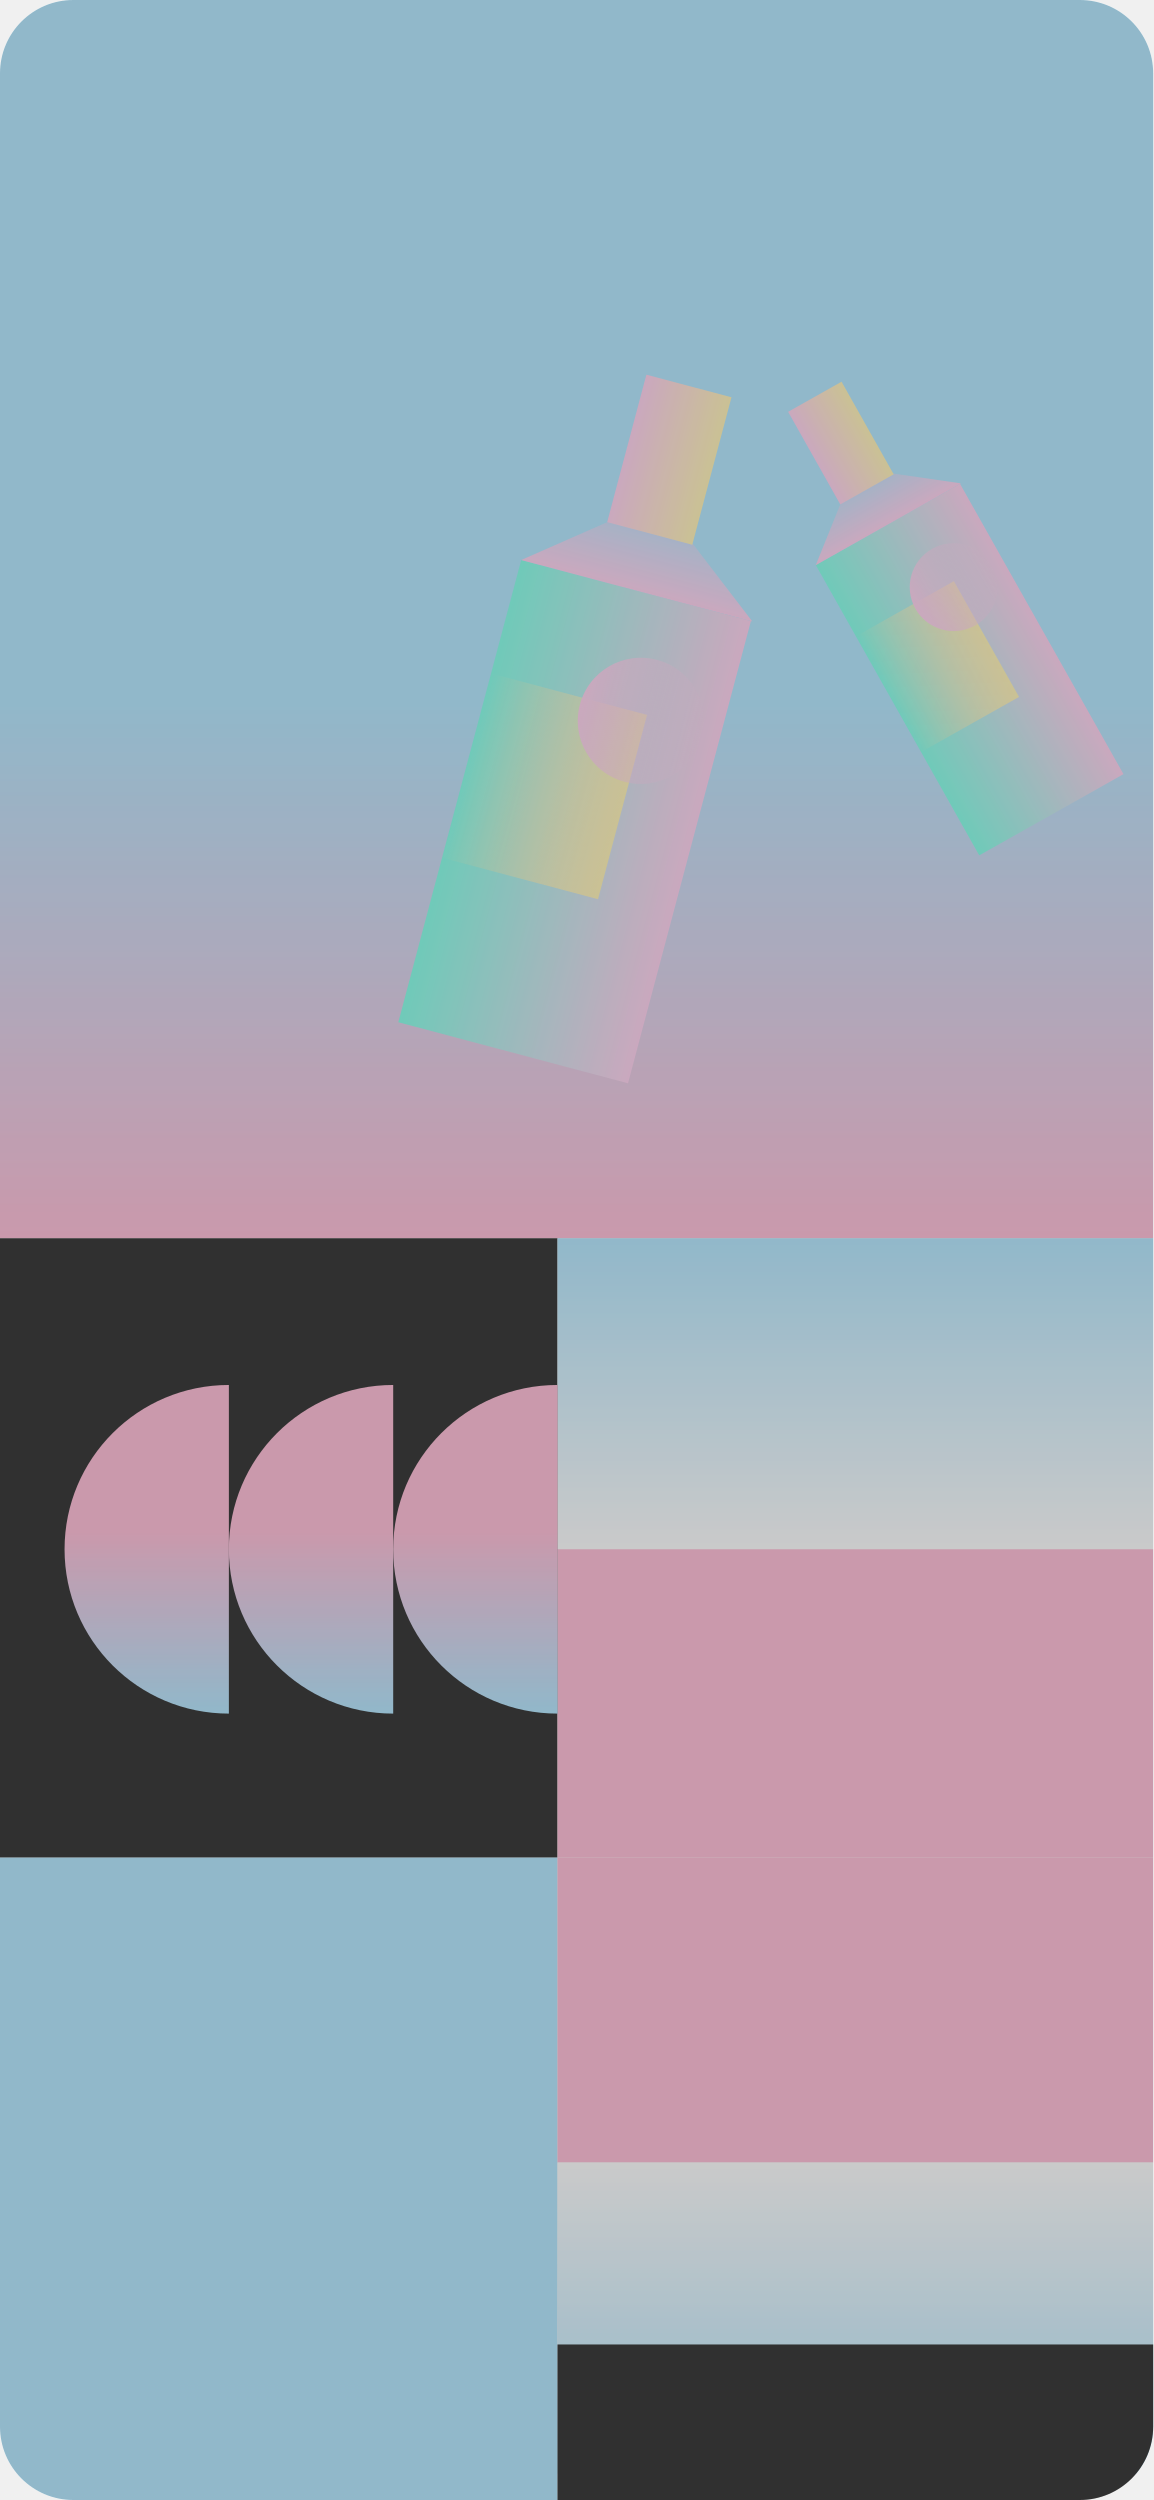
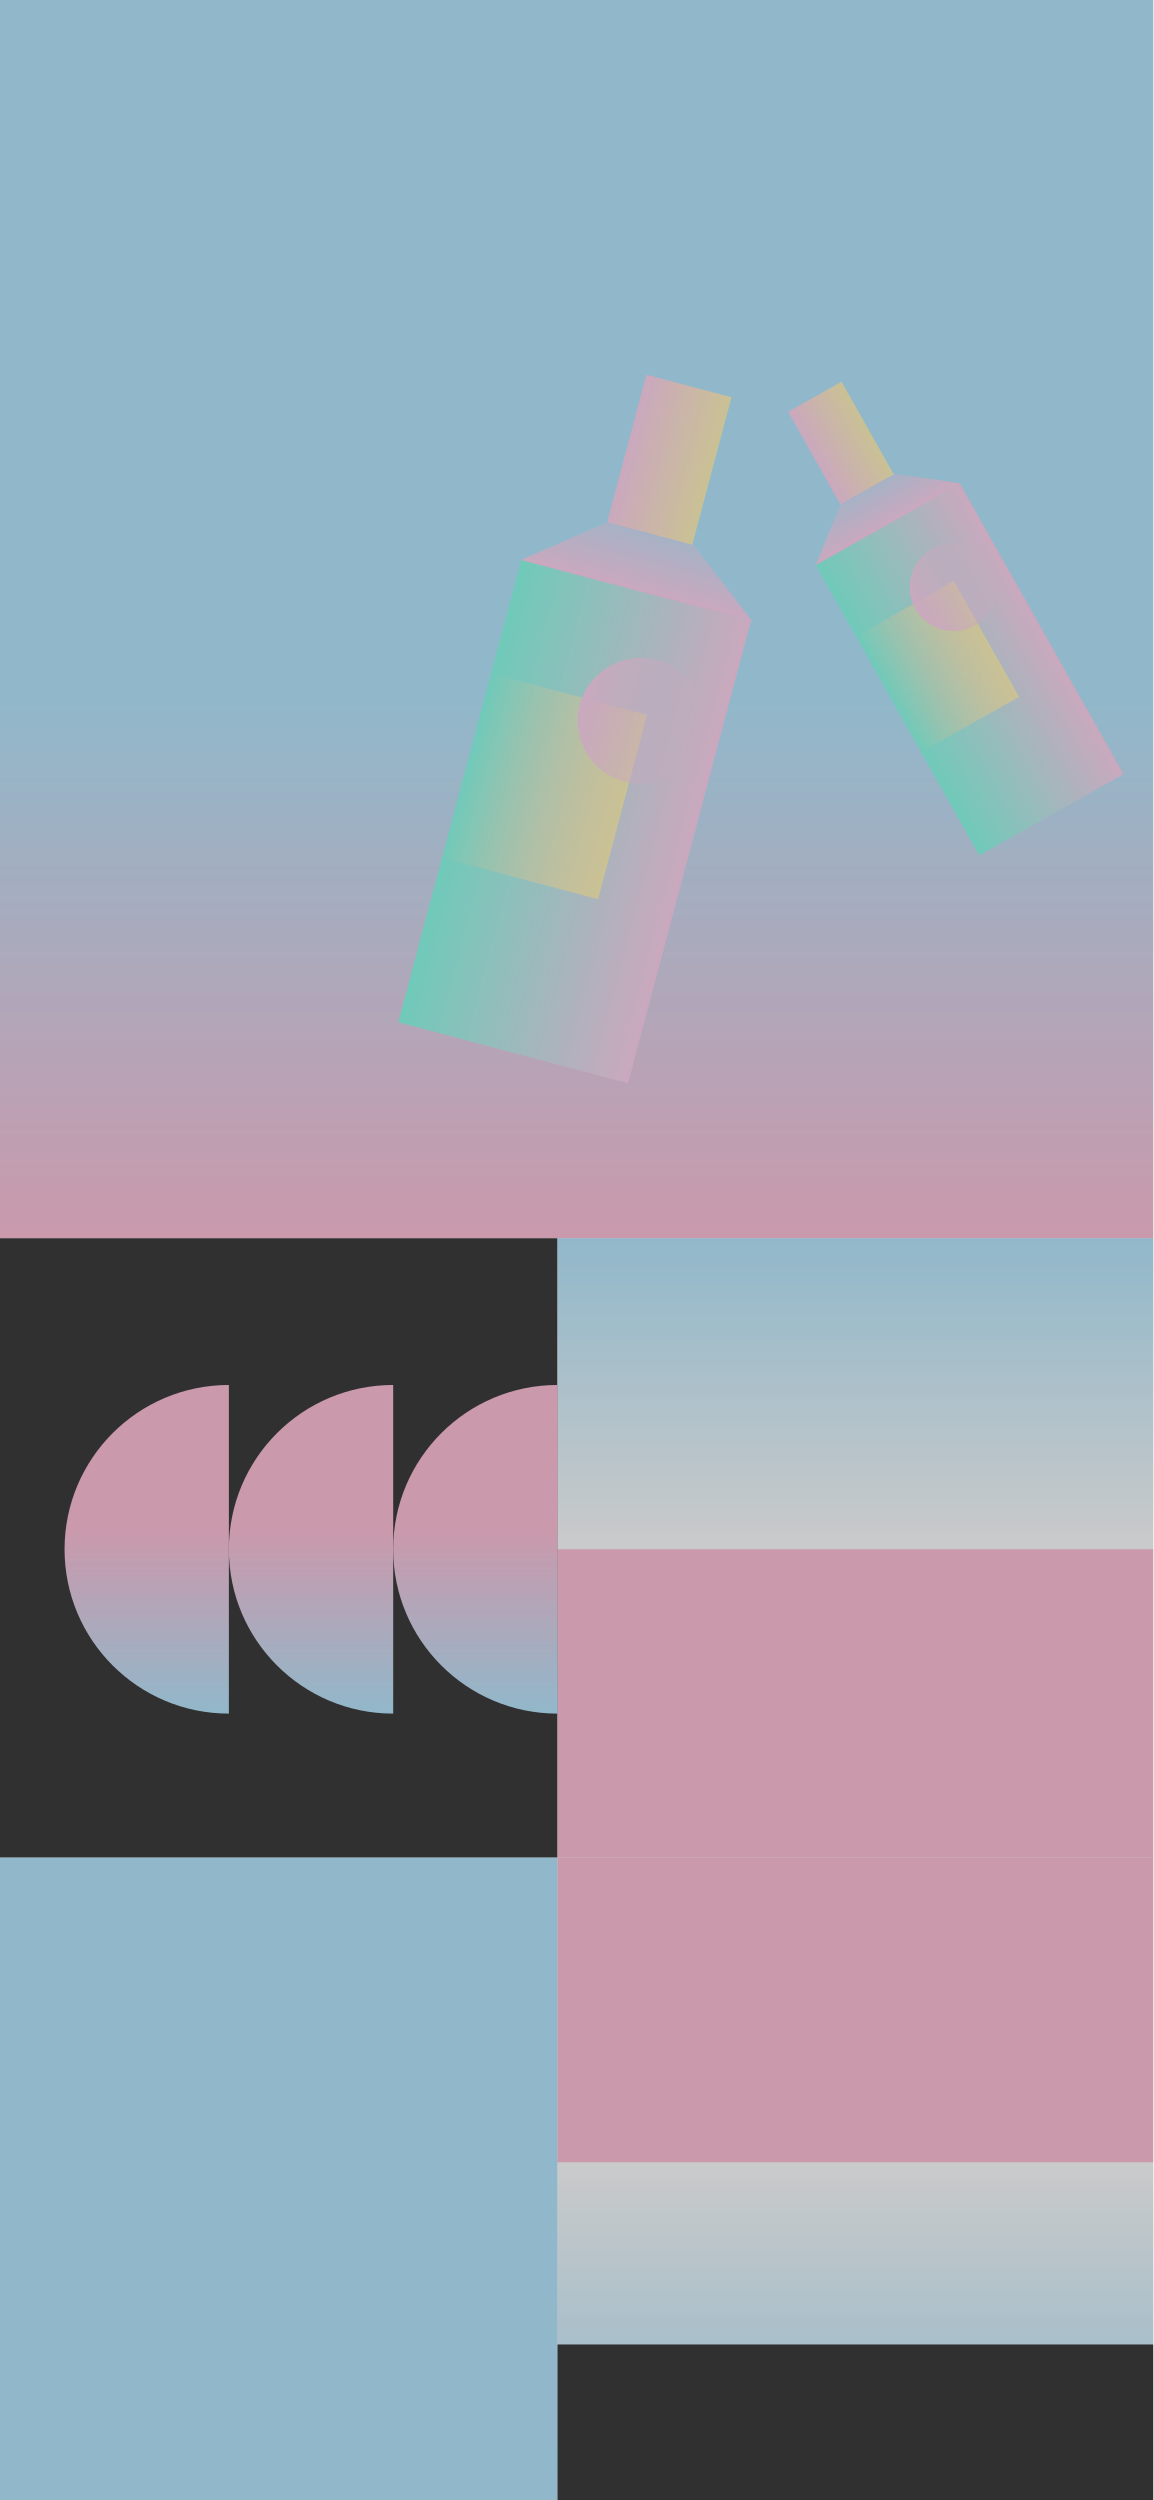
<svg xmlns="http://www.w3.org/2000/svg" width="393" height="852" viewBox="0 0 393 852" fill="none">
  <g clip-path="url(#clip0_2026_1437)">
-     <rect width="393" height="852" rx="25" fill="white" />
+     <rect width="393" height="852" fill="white" />
    <rect width="393" height="422" fill="url(#paint0_linear_2026_1437)" />
    <rect y="633" width="190" height="219" fill="#B7E8FF" />
    <rect y="422" width="190" height="211" fill="#3D3D3D" />
    <rect x="190" y="422" width="203" height="106" fill="url(#paint1_linear_2026_1437)" />
    <rect x="190" y="528" width="203" height="105" fill="#FFC1D9" />
    <rect x="190" y="633" width="203" height="104" fill="#FFC1D9" />
    <rect x="190" y="737" width="203" height="106" fill="url(#paint2_linear_2026_1437)" />
    <rect x="190" y="799" width="203" height="53" fill="#3D3D3D" />
    <path d="M190 584C159.072 584 134 558.928 134 528C134 497.072 159.072 472 190 472V584Z" fill="url(#paint3_linear_2026_1437)" />
    <path d="M134 584C103.072 584 78 558.928 78 528C78 497.072 103.072 472 134 472V584Z" fill="url(#paint4_linear_2026_1437)" />
    <path d="M78 584C47.072 584 22 558.928 22 528C22 497.072 47.072 472 78 472V584Z" fill="url(#paint5_linear_2026_1437)" />
    <rect x="177.628" y="190.849" width="81" height="163" transform="rotate(14.8897 177.628 190.849)" fill="url(#paint6_linear_2026_1437)" />
    <path d="M202.755 197.53L177.628 190.849L224.507 170.201L256.391 211.791L231.747 205.238L202.755 197.53Z" fill="url(#paint7_linear_2026_1437)" />
    <rect x="220.289" y="127.69" width="30" height="52" transform="rotate(14.8897 220.289 127.69)" fill="url(#paint8_linear_2026_1437)" />
    <rect x="167.349" y="229.505" width="55" height="65" transform="rotate(14.8897 167.349 229.505)" fill="url(#paint9_linear_2026_1437)" />
    <circle cx="218.41" cy="245.669" r="21.5" transform="rotate(14.8897 218.41 245.669)" fill="url(#paint10_linear_2026_1437)" />
    <rect x="278.022" y="192.58" width="56.416" height="113.528" transform="rotate(-29.3814 278.022 192.58)" fill="url(#paint11_linear_2026_1437)" />
    <path d="M293.801 183.695L278.022 192.58L291.363 159.49L327.484 164.73L312.008 173.444L293.801 183.695Z" fill="url(#paint12_linear_2026_1437)" />
    <rect x="268.591" y="140.34" width="20.895" height="36.217" transform="rotate(-29.3814 268.591 140.34)" fill="url(#paint13_linear_2026_1437)" />
    <rect x="291.69" y="216.856" width="38.307" height="45.272" transform="rotate(-29.3814 291.69 216.856)" fill="url(#paint14_linear_2026_1437)" />
    <circle cx="325.014" cy="200.091" r="14.975" transform="rotate(-29.3814 325.014 200.091)" fill="url(#paint15_linear_2026_1437)" />
    <rect width="393" height="852" fill="black" fill-opacity="0.21" />
  </g>
  <defs>
    <linearGradient id="paint0_linear_2026_1437" x1="196.5" y1="0" x2="196.5" y2="422" gradientUnits="userSpaceOnUse">
      <stop stop-color="#B7E8FF" />
      <stop offset="0.568" stop-color="#B7E8FF" />
      <stop offset="1" stop-color="#FFC1D9" />
    </linearGradient>
    <linearGradient id="paint1_linear_2026_1437" x1="291.5" y1="422" x2="291.5" y2="528" gradientUnits="userSpaceOnUse">
      <stop stop-color="#B7E8FF" />
      <stop offset="1" stop-color="white" />
    </linearGradient>
    <linearGradient id="paint2_linear_2026_1437" x1="291.5" y1="737" x2="291.5" y2="843" gradientUnits="userSpaceOnUse">
      <stop stop-color="white" />
      <stop offset="1" stop-color="#B7E8FF" />
    </linearGradient>
    <linearGradient id="paint3_linear_2026_1437" x1="190" y1="472" x2="190" y2="584" gradientUnits="userSpaceOnUse">
      <stop stop-color="#FFC1D9" />
      <stop offset="0.448" stop-color="#FFC1D9" />
      <stop offset="1" stop-color="#B7E8FF" />
    </linearGradient>
    <linearGradient id="paint4_linear_2026_1437" x1="134" y1="472" x2="134" y2="584" gradientUnits="userSpaceOnUse">
      <stop stop-color="#FFC1D9" />
      <stop offset="0.448" stop-color="#FFC1D9" />
      <stop offset="1" stop-color="#B7E8FF" />
    </linearGradient>
    <linearGradient id="paint5_linear_2026_1437" x1="78" y1="472" x2="78" y2="584" gradientUnits="userSpaceOnUse">
      <stop stop-color="#FFC1D9" />
      <stop offset="0.448" stop-color="#FFC1D9" />
      <stop offset="1" stop-color="#B7E8FF" />
    </linearGradient>
    <linearGradient id="paint6_linear_2026_1437" x1="177.628" y1="234.349" x2="258.628" y2="234.349" gradientUnits="userSpaceOnUse">
      <stop stop-color="#8DFFEA" />
      <stop offset="1" stop-color="#FFD4F0" />
    </linearGradient>
    <linearGradient id="paint7_linear_2026_1437" x1="225.232" y1="170.394" x2="217.009" y2="201.32" gradientUnits="userSpaceOnUse">
      <stop stop-color="#B7E8FF" />
      <stop offset="1" stop-color="#FFD4F0" />
    </linearGradient>
    <linearGradient id="paint8_linear_2026_1437" x1="220.289" y1="150.69" x2="250.289" y2="150.69" gradientUnits="userSpaceOnUse">
      <stop stop-color="#FFD4F0" />
      <stop offset="1" stop-color="#FFF4BB" />
    </linearGradient>
    <linearGradient id="paint9_linear_2026_1437" x1="222.349" y1="260.005" x2="167.349" y2="259.005" gradientUnits="userSpaceOnUse">
      <stop stop-color="#FFF4BB" />
      <stop offset="1" stop-color="#FFF4BB" stop-opacity="0" />
    </linearGradient>
    <linearGradient id="paint10_linear_2026_1437" x1="196.91" y1="243.669" x2="239.91" y2="243.669" gradientUnits="userSpaceOnUse">
      <stop stop-color="#FFD4F0" />
      <stop offset="1" stop-color="#FFD4F0" stop-opacity="0" />
    </linearGradient>
    <linearGradient id="paint11_linear_2026_1437" x1="278.022" y1="222.877" x2="334.437" y2="222.877" gradientUnits="userSpaceOnUse">
      <stop stop-color="#8DFFEA" />
      <stop offset="1" stop-color="#FFD4F0" />
    </linearGradient>
    <linearGradient id="paint12_linear_2026_1437" x1="291.818" y1="159.234" x2="302.753" y2="178.655" gradientUnits="userSpaceOnUse">
      <stop stop-color="#B7E8FF" />
      <stop offset="1" stop-color="#FFD4F0" />
    </linearGradient>
    <linearGradient id="paint13_linear_2026_1437" x1="268.591" y1="156.359" x2="289.486" y2="156.359" gradientUnits="userSpaceOnUse">
      <stop stop-color="#FFD4F0" />
      <stop offset="1" stop-color="#FFF4BB" />
    </linearGradient>
    <linearGradient id="paint14_linear_2026_1437" x1="329.997" y1="238.099" x2="291.69" y2="237.402" gradientUnits="userSpaceOnUse">
      <stop stop-color="#FFF4BB" />
      <stop offset="1" stop-color="#FFF4BB" stop-opacity="0" />
    </linearGradient>
    <linearGradient id="paint15_linear_2026_1437" x1="310.039" y1="198.698" x2="339.988" y2="198.698" gradientUnits="userSpaceOnUse">
      <stop stop-color="#FFD4F0" />
      <stop offset="1" stop-color="#FFD4F0" stop-opacity="0" />
    </linearGradient>
    <clipPath id="clip0_2026_1437">
-       <rect width="393" height="852" rx="25" fill="white" />
+       <rect width="393" height="852" fill="white" />
    </clipPath>
  </defs>
</svg>
